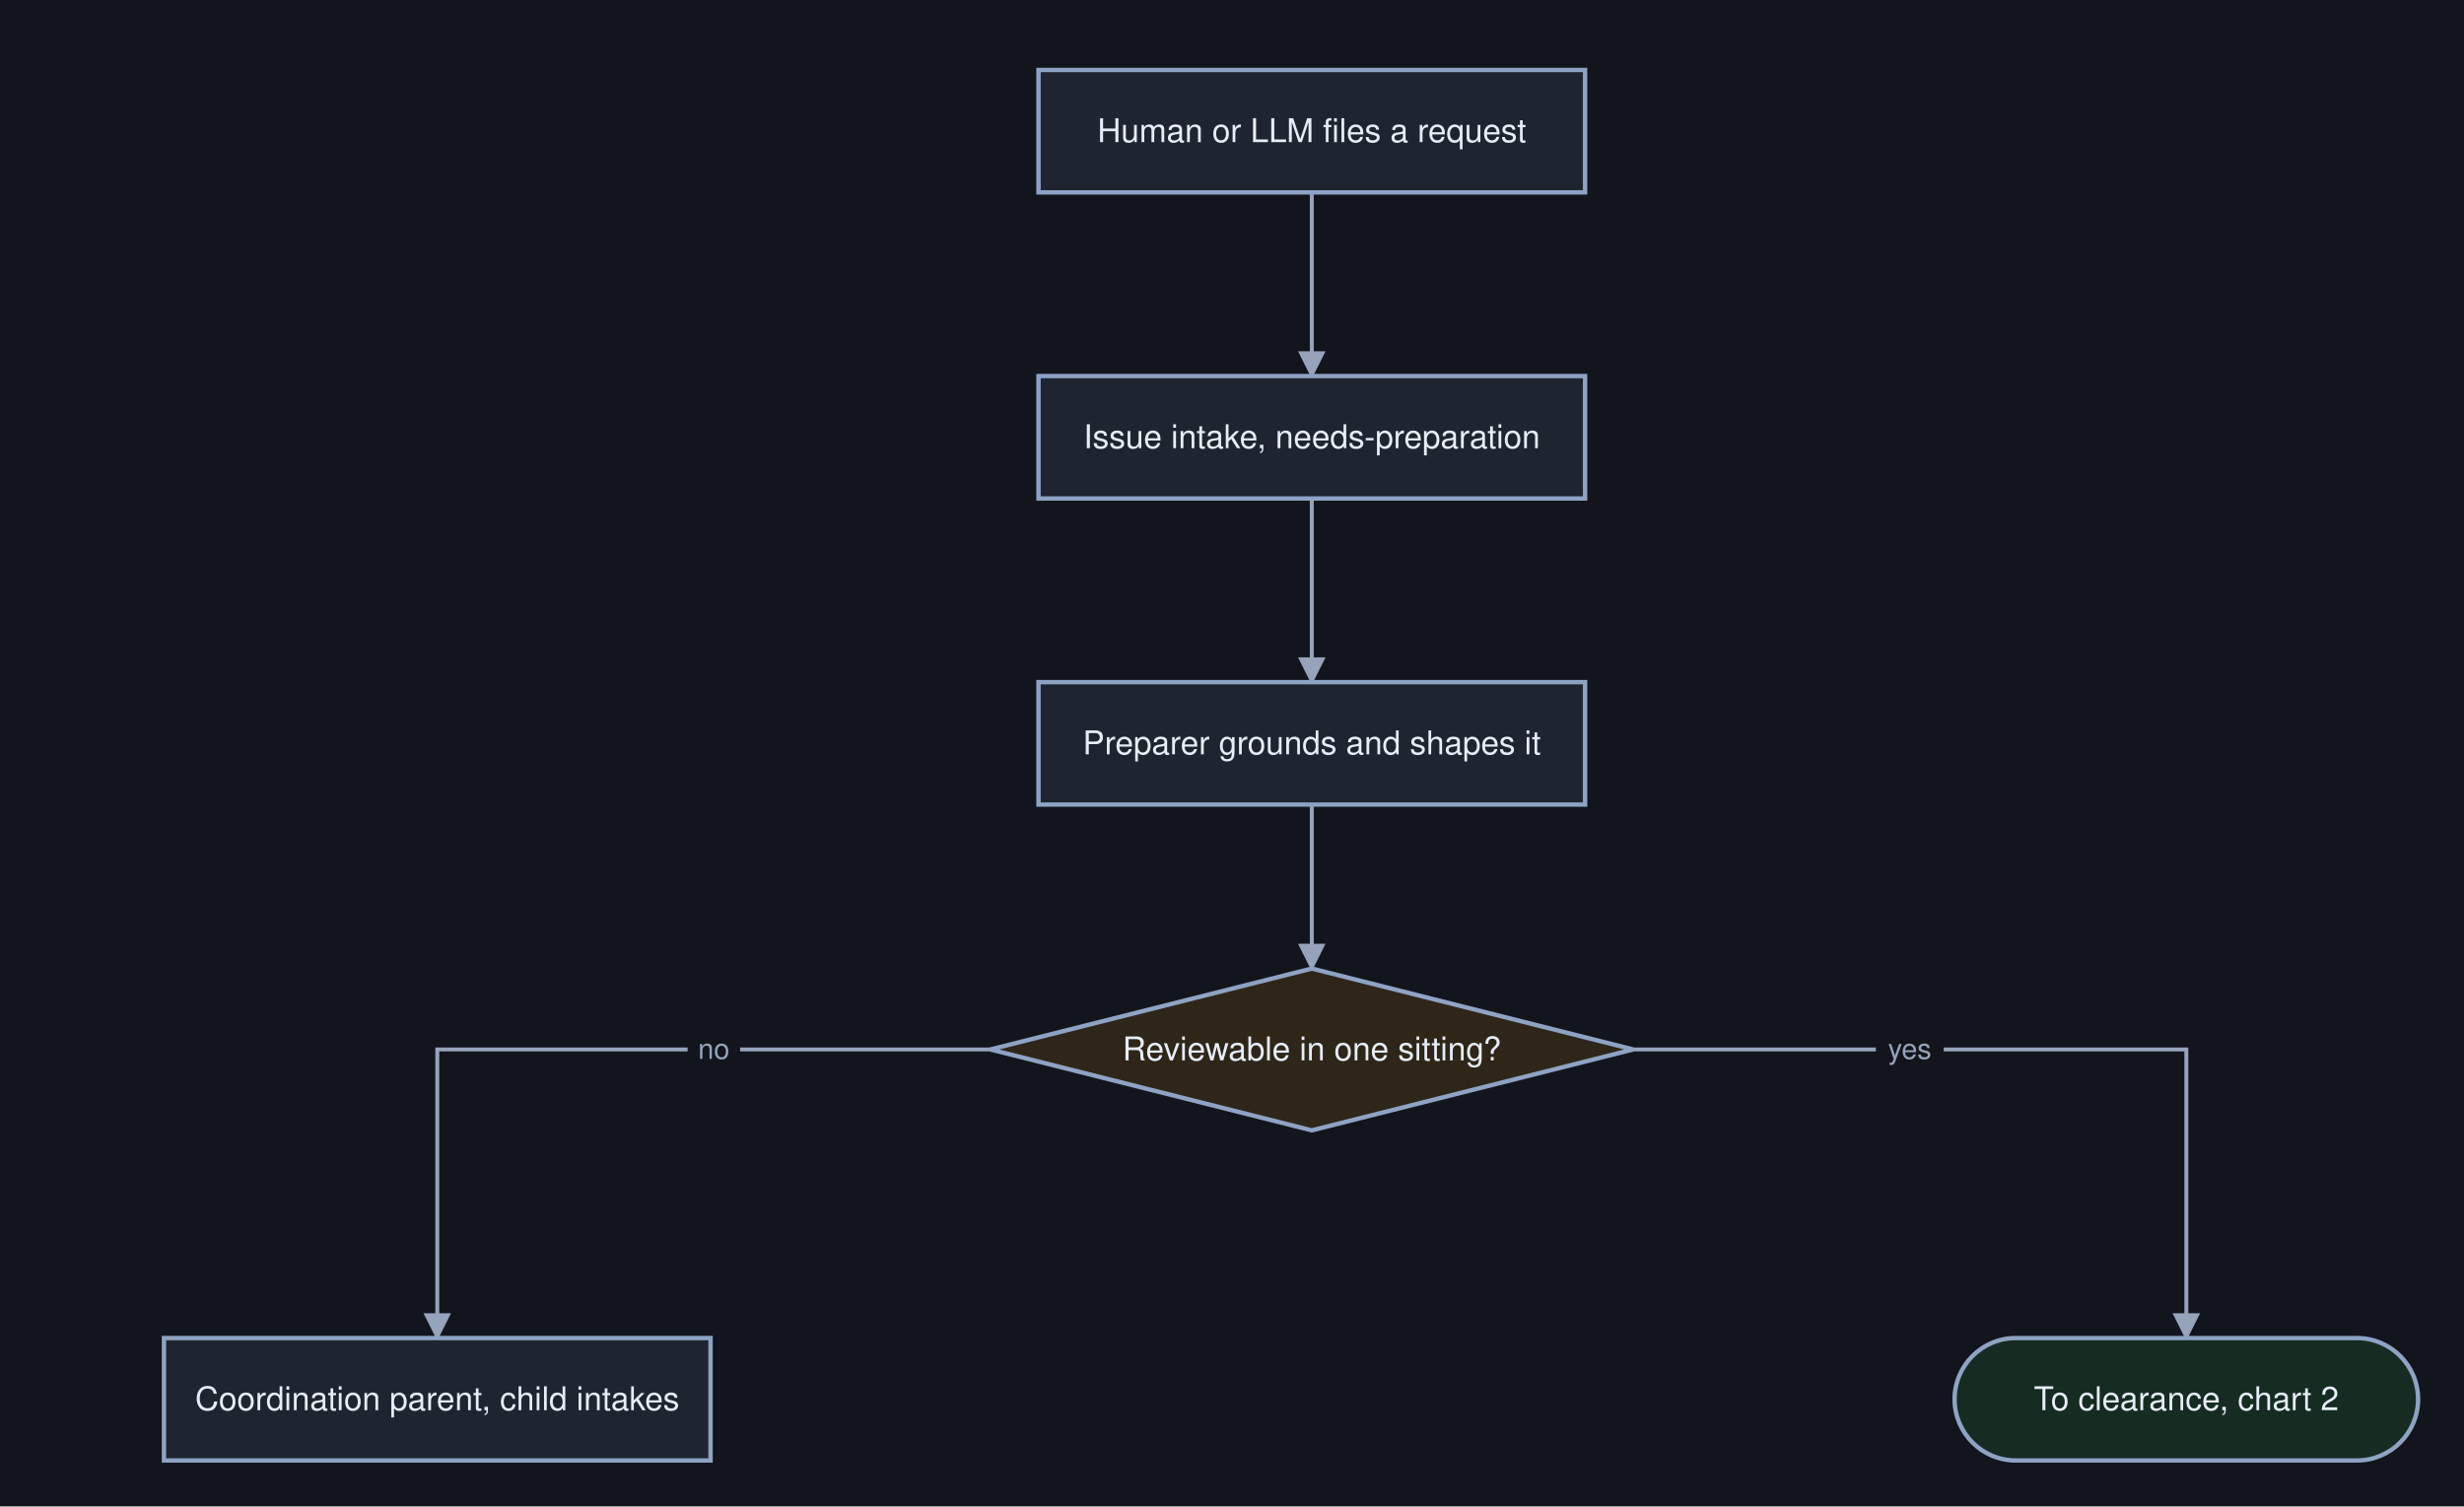
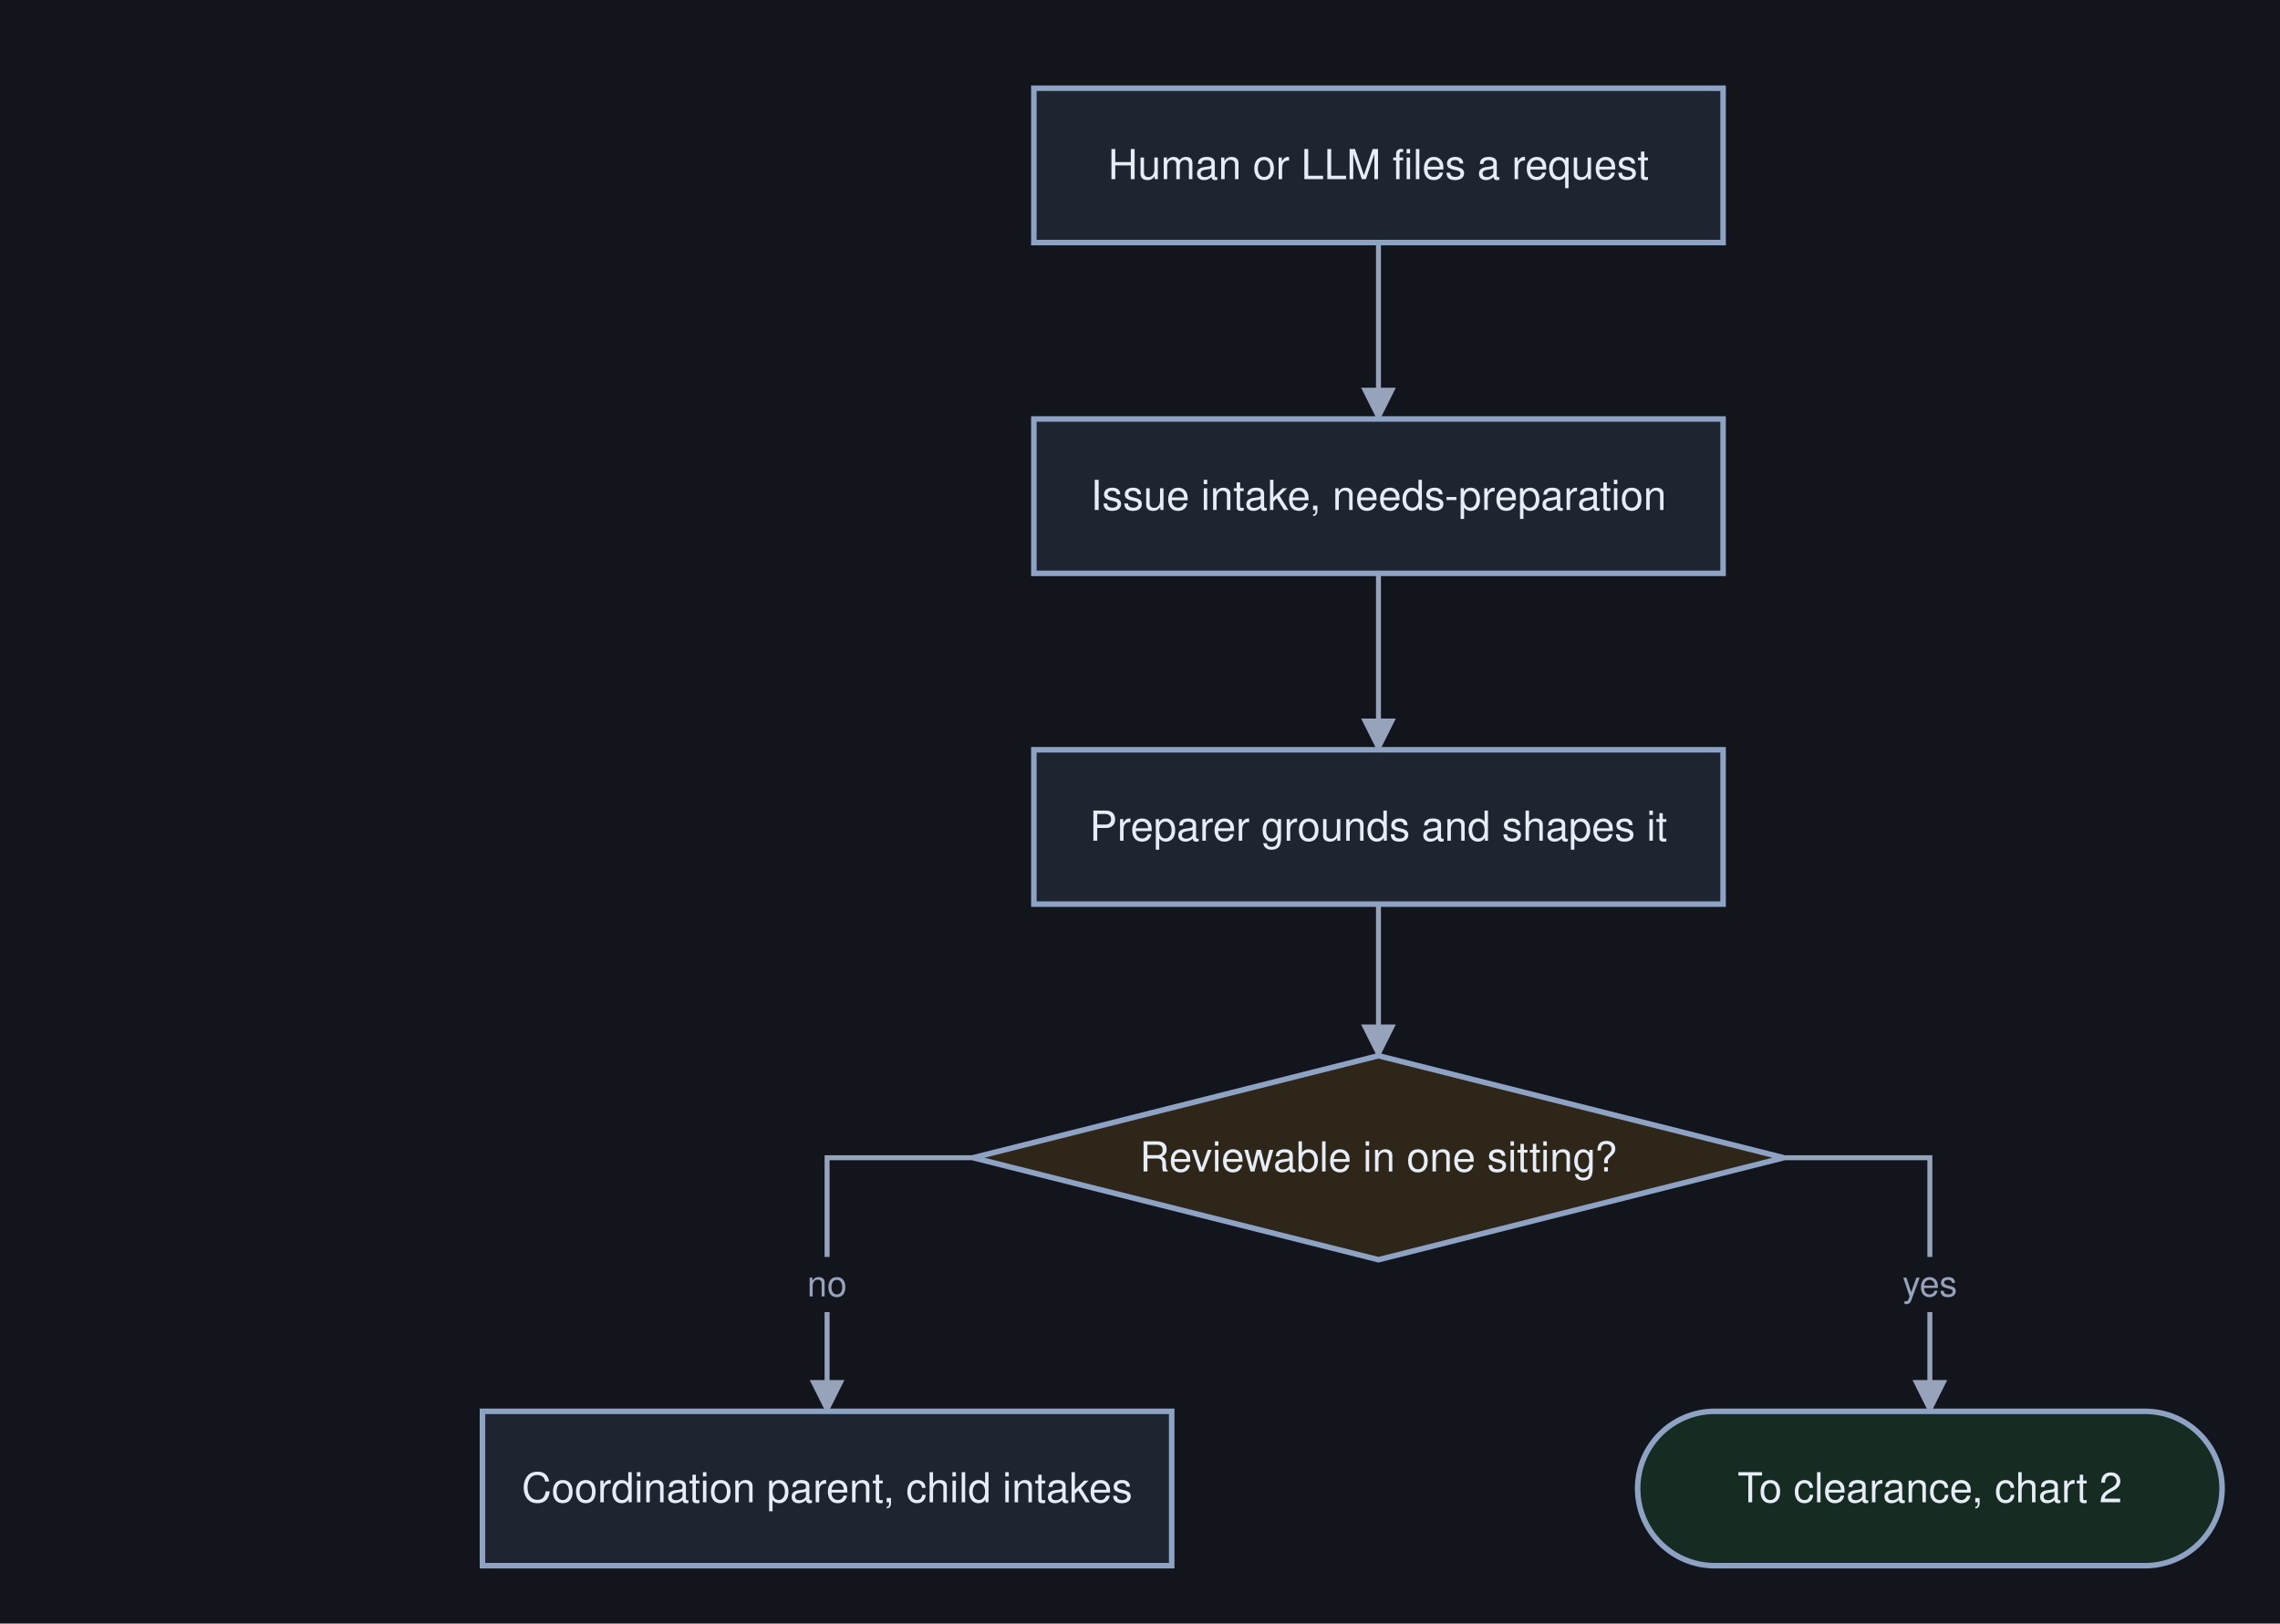
- <svg xmlns="http://www.w3.org/2000/svg" width="1127" height="689" viewBox="0 0 1127 689">
+ <svg xmlns="http://www.w3.org/2000/svg" width="827" height="589" viewBox="0 0 827 589">
  <defs>
    <marker id="ablauf-arrow" viewBox="0 0 10 10" refX="9" refY="5" markerWidth="7" markerHeight="7" orient="auto-start-reverse">
      <path d="M0,0 L10,5 L0,10 z" fill="#96a3ba" />
    </marker>
    <marker id="ablauf-arrow-accent" viewBox="0 0 10 10" refX="9" refY="5" markerWidth="7" markerHeight="7" orient="auto-start-reverse">
      <path d="M0,0 L10,5 L0,10 z" fill="#f59e0b" />
    </marker>
  </defs>
-   <rect x="0" y="0" width="1127" height="689" fill="#12151c" />
-   <path d="M600,88 L600,172" fill="none" stroke="#96a3ba" stroke-width="1.8" marker-end="url(#ablauf-arrow)" />
-   <path d="M600,228 L600,312" fill="none" stroke="#96a3ba" stroke-width="1.8" marker-end="url(#ablauf-arrow)" />
-   <path d="M600,368 L600,443" fill="none" stroke="#96a3ba" stroke-width="1.8" marker-end="url(#ablauf-arrow)" />
-   <path d="M453,480 L200,480 L200,612" fill="none" stroke="#96a3ba" stroke-width="1.8" marker-end="url(#ablauf-arrow)" />
-   <rect x="314.5" y="470" width="24" height="20" rx="4" fill="#12151c" />
-   <text x="326.5" y="484.3" text-anchor="middle" font-family="Helvetica, Arial, sans-serif" font-size="13" fill="#96a3ba">no</text>
-   <path d="M747,480 L1000,480 L1000,612" fill="none" stroke="#96a3ba" stroke-width="1.8" marker-end="url(#ablauf-arrow)" />
-   <rect x="858" y="470" width="31" height="20" rx="4" fill="#12151c" />
-   <text x="873.5" y="484.3" text-anchor="middle" font-family="Helvetica, Arial, sans-serif" font-size="13" fill="#96a3ba">yes</text>
-   <rect x="475" y="32" width="250" height="56" rx="0" fill="#1e2530" stroke="#8ea3c4" stroke-width="2" />
-   <text x="600" y="65" text-anchor="middle" font-family="Helvetica, Arial, sans-serif" font-size="15" fill="#e7edf7">Human or LLM files a request</text>
-   <rect x="475" y="172" width="250" height="56" rx="0" fill="#1e2530" stroke="#8ea3c4" stroke-width="2" />
-   <text x="600" y="205" text-anchor="middle" font-family="Helvetica, Arial, sans-serif" font-size="15" fill="#e7edf7">Issue intake, needs-preparation</text>
-   <rect x="475" y="312" width="250" height="56" rx="0" fill="#1e2530" stroke="#8ea3c4" stroke-width="2" />
-   <text x="600" y="345" text-anchor="middle" font-family="Helvetica, Arial, sans-serif" font-size="15" fill="#e7edf7">Preparer grounds and shapes it</text>
-   <polygon points="600,443 747,480 600,517 453,480" fill="#2e2618" stroke="#8ea3c4" stroke-width="2" />
-   <text x="600" y="485" text-anchor="middle" font-family="Helvetica, Arial, sans-serif" font-size="15" fill="#e7edf7">Reviewable in one sitting?</text>
-   <rect x="75" y="612" width="250" height="56" rx="0" fill="#1e2530" stroke="#8ea3c4" stroke-width="2" />
-   <text x="200" y="645" text-anchor="middle" font-family="Helvetica, Arial, sans-serif" font-size="15" fill="#e7edf7">Coordination parent, child intakes</text>
-   <rect x="894" y="612" width="212" height="56" rx="28" fill="#162b22" stroke="#8ea3c4" stroke-width="2" />
-   <text x="1000" y="645" text-anchor="middle" font-family="Helvetica, Arial, sans-serif" font-size="15" fill="#e7edf7">To clearance, chart 2</text>
+   <rect x="0" y="0" width="827" height="589" fill="#12151c" />
+   <path d="M500,88 L500,152" fill="none" stroke="#96a3ba" stroke-width="1.8" marker-end="url(#ablauf-arrow)" />
+   <path d="M500,208 L500,272" fill="none" stroke="#96a3ba" stroke-width="1.8" marker-end="url(#ablauf-arrow)" />
+   <path d="M500,328 L500,383" fill="none" stroke="#96a3ba" stroke-width="1.8" marker-end="url(#ablauf-arrow)" />
+   <path d="M353,420 L300,420 L300,512" fill="none" stroke="#96a3ba" stroke-width="1.8" marker-end="url(#ablauf-arrow)" />
+   <rect x="288" y="456" width="24" height="20" rx="4" fill="#12151c" />
+   <text x="300" y="470.3" text-anchor="middle" font-family="Helvetica, Arial, sans-serif" font-size="13" fill="#96a3ba">no</text>
+   <path d="M647,420 L700,420 L700,512" fill="none" stroke="#96a3ba" stroke-width="1.8" marker-end="url(#ablauf-arrow)" />
+   <rect x="684.5" y="456" width="31" height="20" rx="4" fill="#12151c" />
+   <text x="700" y="470.3" text-anchor="middle" font-family="Helvetica, Arial, sans-serif" font-size="13" fill="#96a3ba">yes</text>
+   <rect x="375" y="32" width="250" height="56" rx="0" fill="#1e2530" stroke="#8ea3c4" stroke-width="2" />
+   <text x="500" y="65" text-anchor="middle" font-family="Helvetica, Arial, sans-serif" font-size="15" fill="#e7edf7">Human or LLM files a request</text>
+   <rect x="375" y="152" width="250" height="56" rx="0" fill="#1e2530" stroke="#8ea3c4" stroke-width="2" />
+   <text x="500" y="185" text-anchor="middle" font-family="Helvetica, Arial, sans-serif" font-size="15" fill="#e7edf7">Issue intake, needs-preparation</text>
+   <rect x="375" y="272" width="250" height="56" rx="0" fill="#1e2530" stroke="#8ea3c4" stroke-width="2" />
+   <text x="500" y="305" text-anchor="middle" font-family="Helvetica, Arial, sans-serif" font-size="15" fill="#e7edf7">Preparer grounds and shapes it</text>
+   <polygon points="500,383 647,420 500,457 353,420" fill="#2e2618" stroke="#8ea3c4" stroke-width="2" />
+   <text x="500" y="425" text-anchor="middle" font-family="Helvetica, Arial, sans-serif" font-size="15" fill="#e7edf7">Reviewable in one sitting?</text>
+   <rect x="175" y="512" width="250" height="56" rx="0" fill="#1e2530" stroke="#8ea3c4" stroke-width="2" />
+   <text x="300" y="545" text-anchor="middle" font-family="Helvetica, Arial, sans-serif" font-size="15" fill="#e7edf7">Coordination parent, child intakes</text>
+   <rect x="594" y="512" width="212" height="56" rx="28" fill="#162b22" stroke="#8ea3c4" stroke-width="2" />
+   <text x="700" y="545" text-anchor="middle" font-family="Helvetica, Arial, sans-serif" font-size="15" fill="#e7edf7">To clearance, chart 2</text>
</svg>
